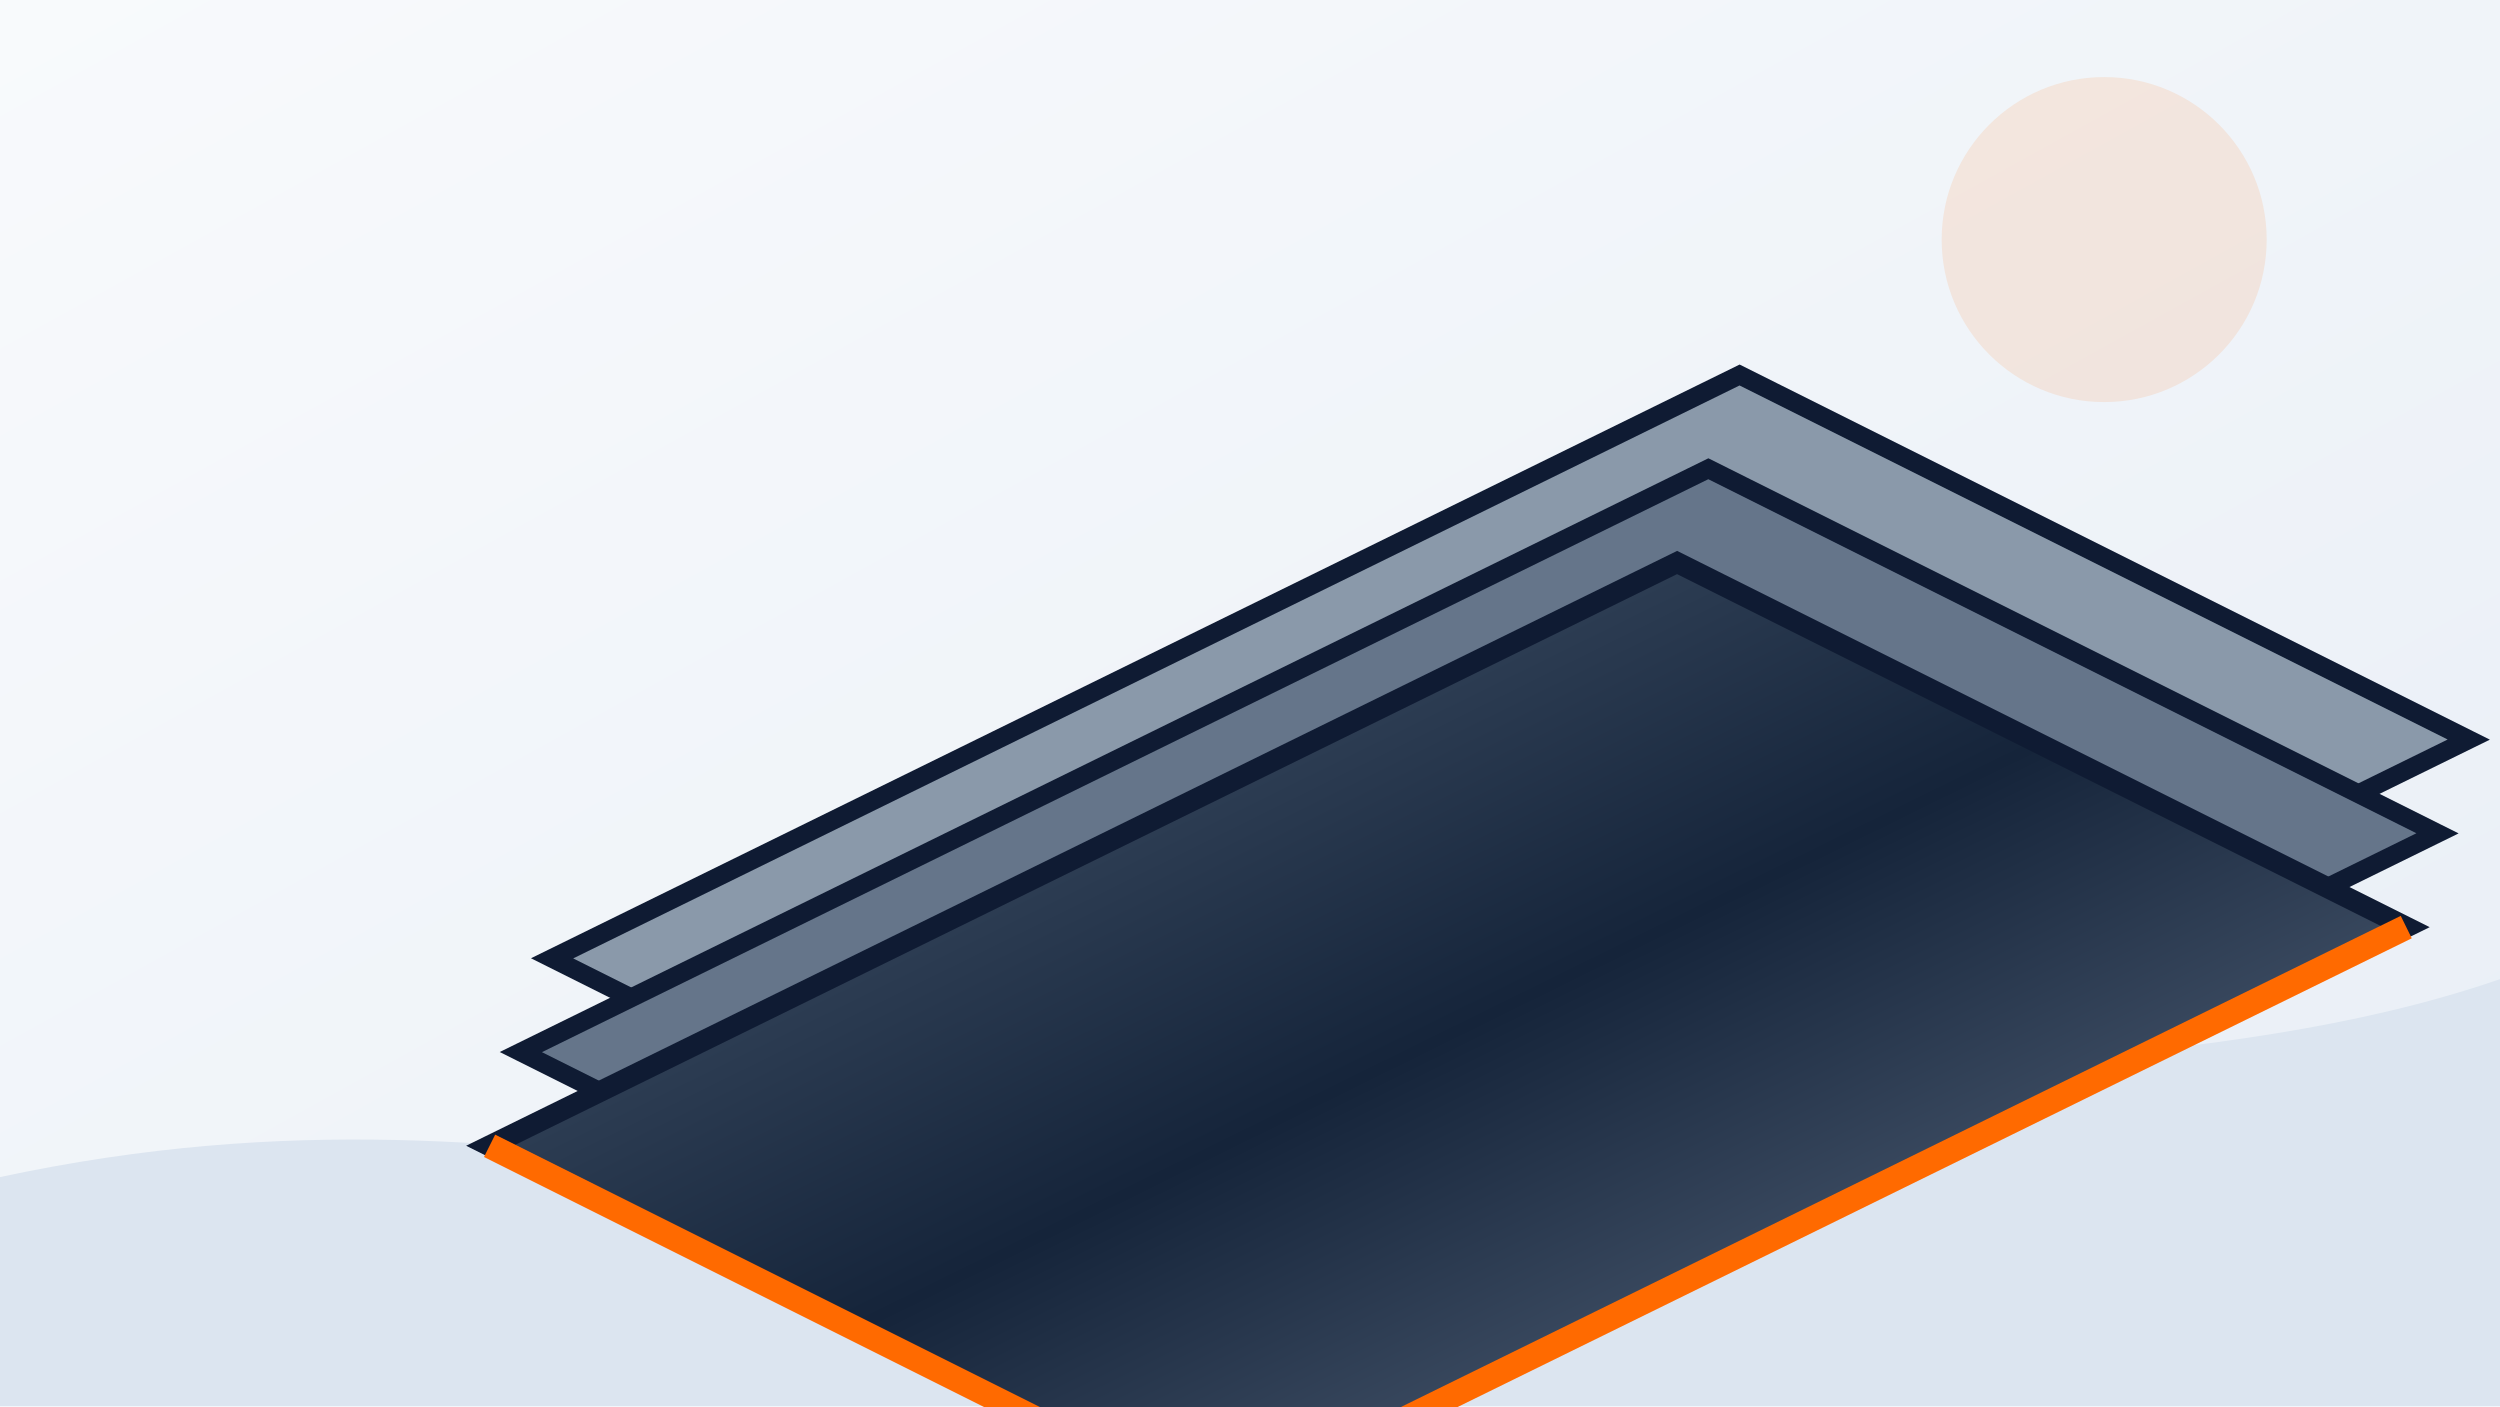
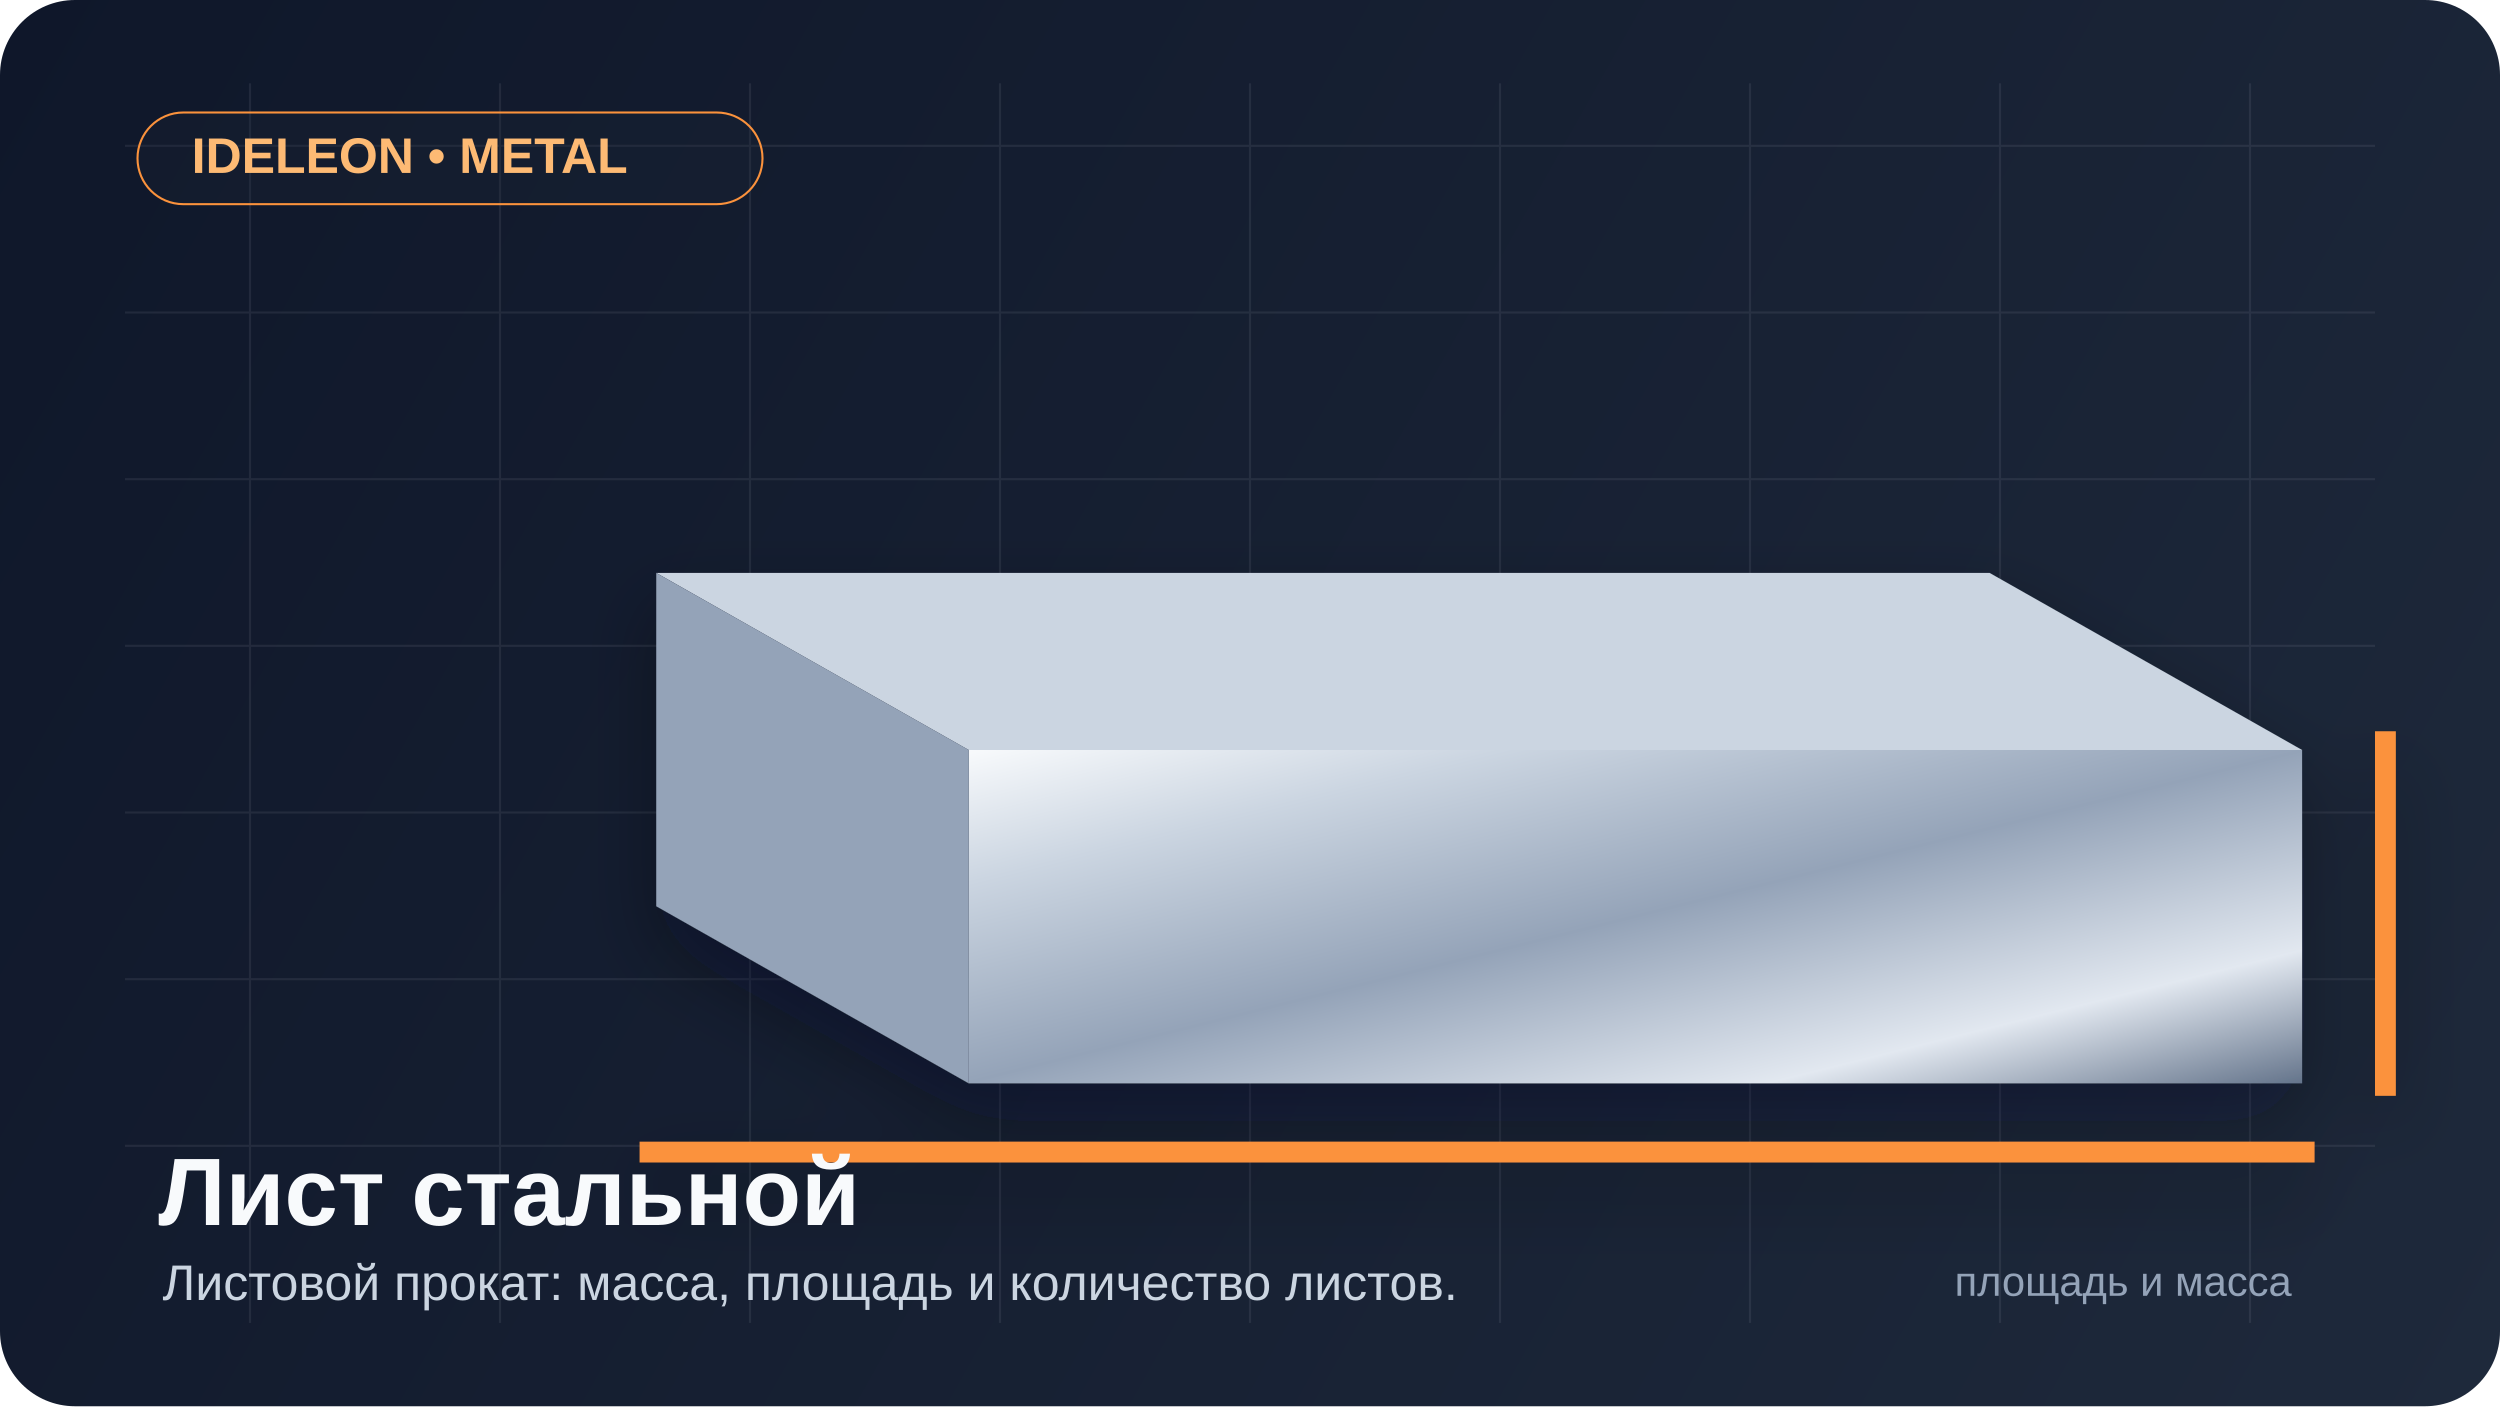
- <svg xmlns="http://www.w3.org/2000/svg" viewBox="0 0 1200 675" role="img">
+ <svg xmlns="http://www.w3.org/2000/svg" width="1200" height="675" viewBox="0 0 1200 675" fill="none">
  <defs>
-     <linearGradient id="bg" x1="0" y1="0" x2="1" y2="1">
-       <stop offset="0" stop-color="#f8fafc" />
-       <stop offset="1" stop-color="#e8eef6" />
+     <linearGradient id="bg" x1="0" y1="0" x2="1200" y2="675" gradientUnits="userSpaceOnUse">
+       <stop stop-color="#0F172A" />
+       <stop offset="1" stop-color="#1E293B" />
    </linearGradient>
    <linearGradient id="steel" x1="0" y1="0" x2="1" y2="1">
-       <stop offset="0" stop-color="#53657b" />
-       <stop offset="0.5" stop-color="#15243a" />
-       <stop offset="1" stop-color="#718197" />
+       <stop offset="0" stop-color="#F8FAFC" />
+       <stop offset="0.2" stop-color="#CBD5E1" />
+       <stop offset="0.5" stop-color="#94A3B8" />
+       <stop offset="0.8" stop-color="#E2E8F0" />
+       <stop offset="1" stop-color="#64748B" />
    </linearGradient>
+     <filter id="shadow" x="-30%" y="-30%" width="160%" height="160%">
+       <feDropShadow dx="0" dy="16" stdDeviation="18" flood-color="#020617" flood-opacity="0.35" />
+     </filter>
  </defs>
-   <rect width="1200" height="675" fill="url(#bg)" />
-   <path d="M0 565 C280 505 430 620 715 550 C910 502 1060 518 1200 470 V675 H0Z" fill="#dce5f0" />
-   <circle cx="1010" cy="115" r="78" fill="#ff6a00" opacity=".11" />
-   <g transform="translate(145 95)">
-     <path d="M120 365L690 85l350 175-570 280z" fill="#8a99aa" stroke="#0f1b33" stroke-width="9" />
-     <path d="M105 410L675 130l350 175-570 280z" fill="#65758a" stroke="#0f1b33" stroke-width="9" />
-     <path d="M90 455L660 175l350 175-570 280z" fill="url(#steel)" stroke="#0f1b33" stroke-width="10" />
-     <path d="M90 455l350 175 570-280" fill="none" stroke="#ff6a00" stroke-width="12" />
+   <rect width="1200" height="675" rx="36" fill="url(#bg)" />
+   <g opacity="0.08" stroke="#E2E8F0">
+     <path d="M60 70H1140" />
+     <path d="M60 150H1140" />
+     <path d="M60 230H1140" />
+     <path d="M60 310H1140" />
+     <path d="M60 390H1140" />
+     <path d="M60 470H1140" />
+     <path d="M60 550H1140" />
+     <path d="M120 40V635" />
+     <path d="M240 40V635" />
+     <path d="M360 40V635" />
+     <path d="M480 40V635" />
+     <path d="M600 40V635" />
+     <path d="M720 40V635" />
+     <path d="M840 40V635" />
+     <path d="M960 40V635" />
+     <path d="M1080 40V635" />
  </g>
+   <rect x="66" y="54" width="300" height="44" rx="22" fill="#1f293733" stroke="#FB923C" />
+   <text x="92" y="83" fill="#FDBA74" font-size="24" font-family="Arial, Helvetica, sans-serif" font-weight="700">IDELEON • METAL</text>
+   <g filter="url(#shadow)" transform="translate(195 115)">
+     <polygon points="120,160 760,160 910,245 270,245" fill="#CBD5E1" />
+     <polygon points="270,245 910,245 910,405 270,405" fill="url(#steel)" />
+     <polygon points="120,160 270,245 270,405 120,320" fill="#94A3B8" />
+     <line x1="112" y1="438" x2="916" y2="438" stroke="#FB923C" stroke-width="10" />
+     <line x1="950" y1="236" x2="950" y2="411" stroke="#FB923C" stroke-width="10" />
+   </g>
+   <text x="76" y="588" fill="#F8FAFC" font-size="46" font-family="Arial, Helvetica, sans-serif" font-weight="700">Лист стальной</text>
+   <text x="78" y="624" fill="#CBD5E1" font-size="24" font-family="Arial, Helvetica, sans-serif">Листовой прокат: масса, площадь и количество листов.</text>
+   <text x="1100" y="622" text-anchor="end" fill="#94A3B8" font-size="20" font-family="Arial, Helvetica, sans-serif">площадь и масса</text>
</svg>
